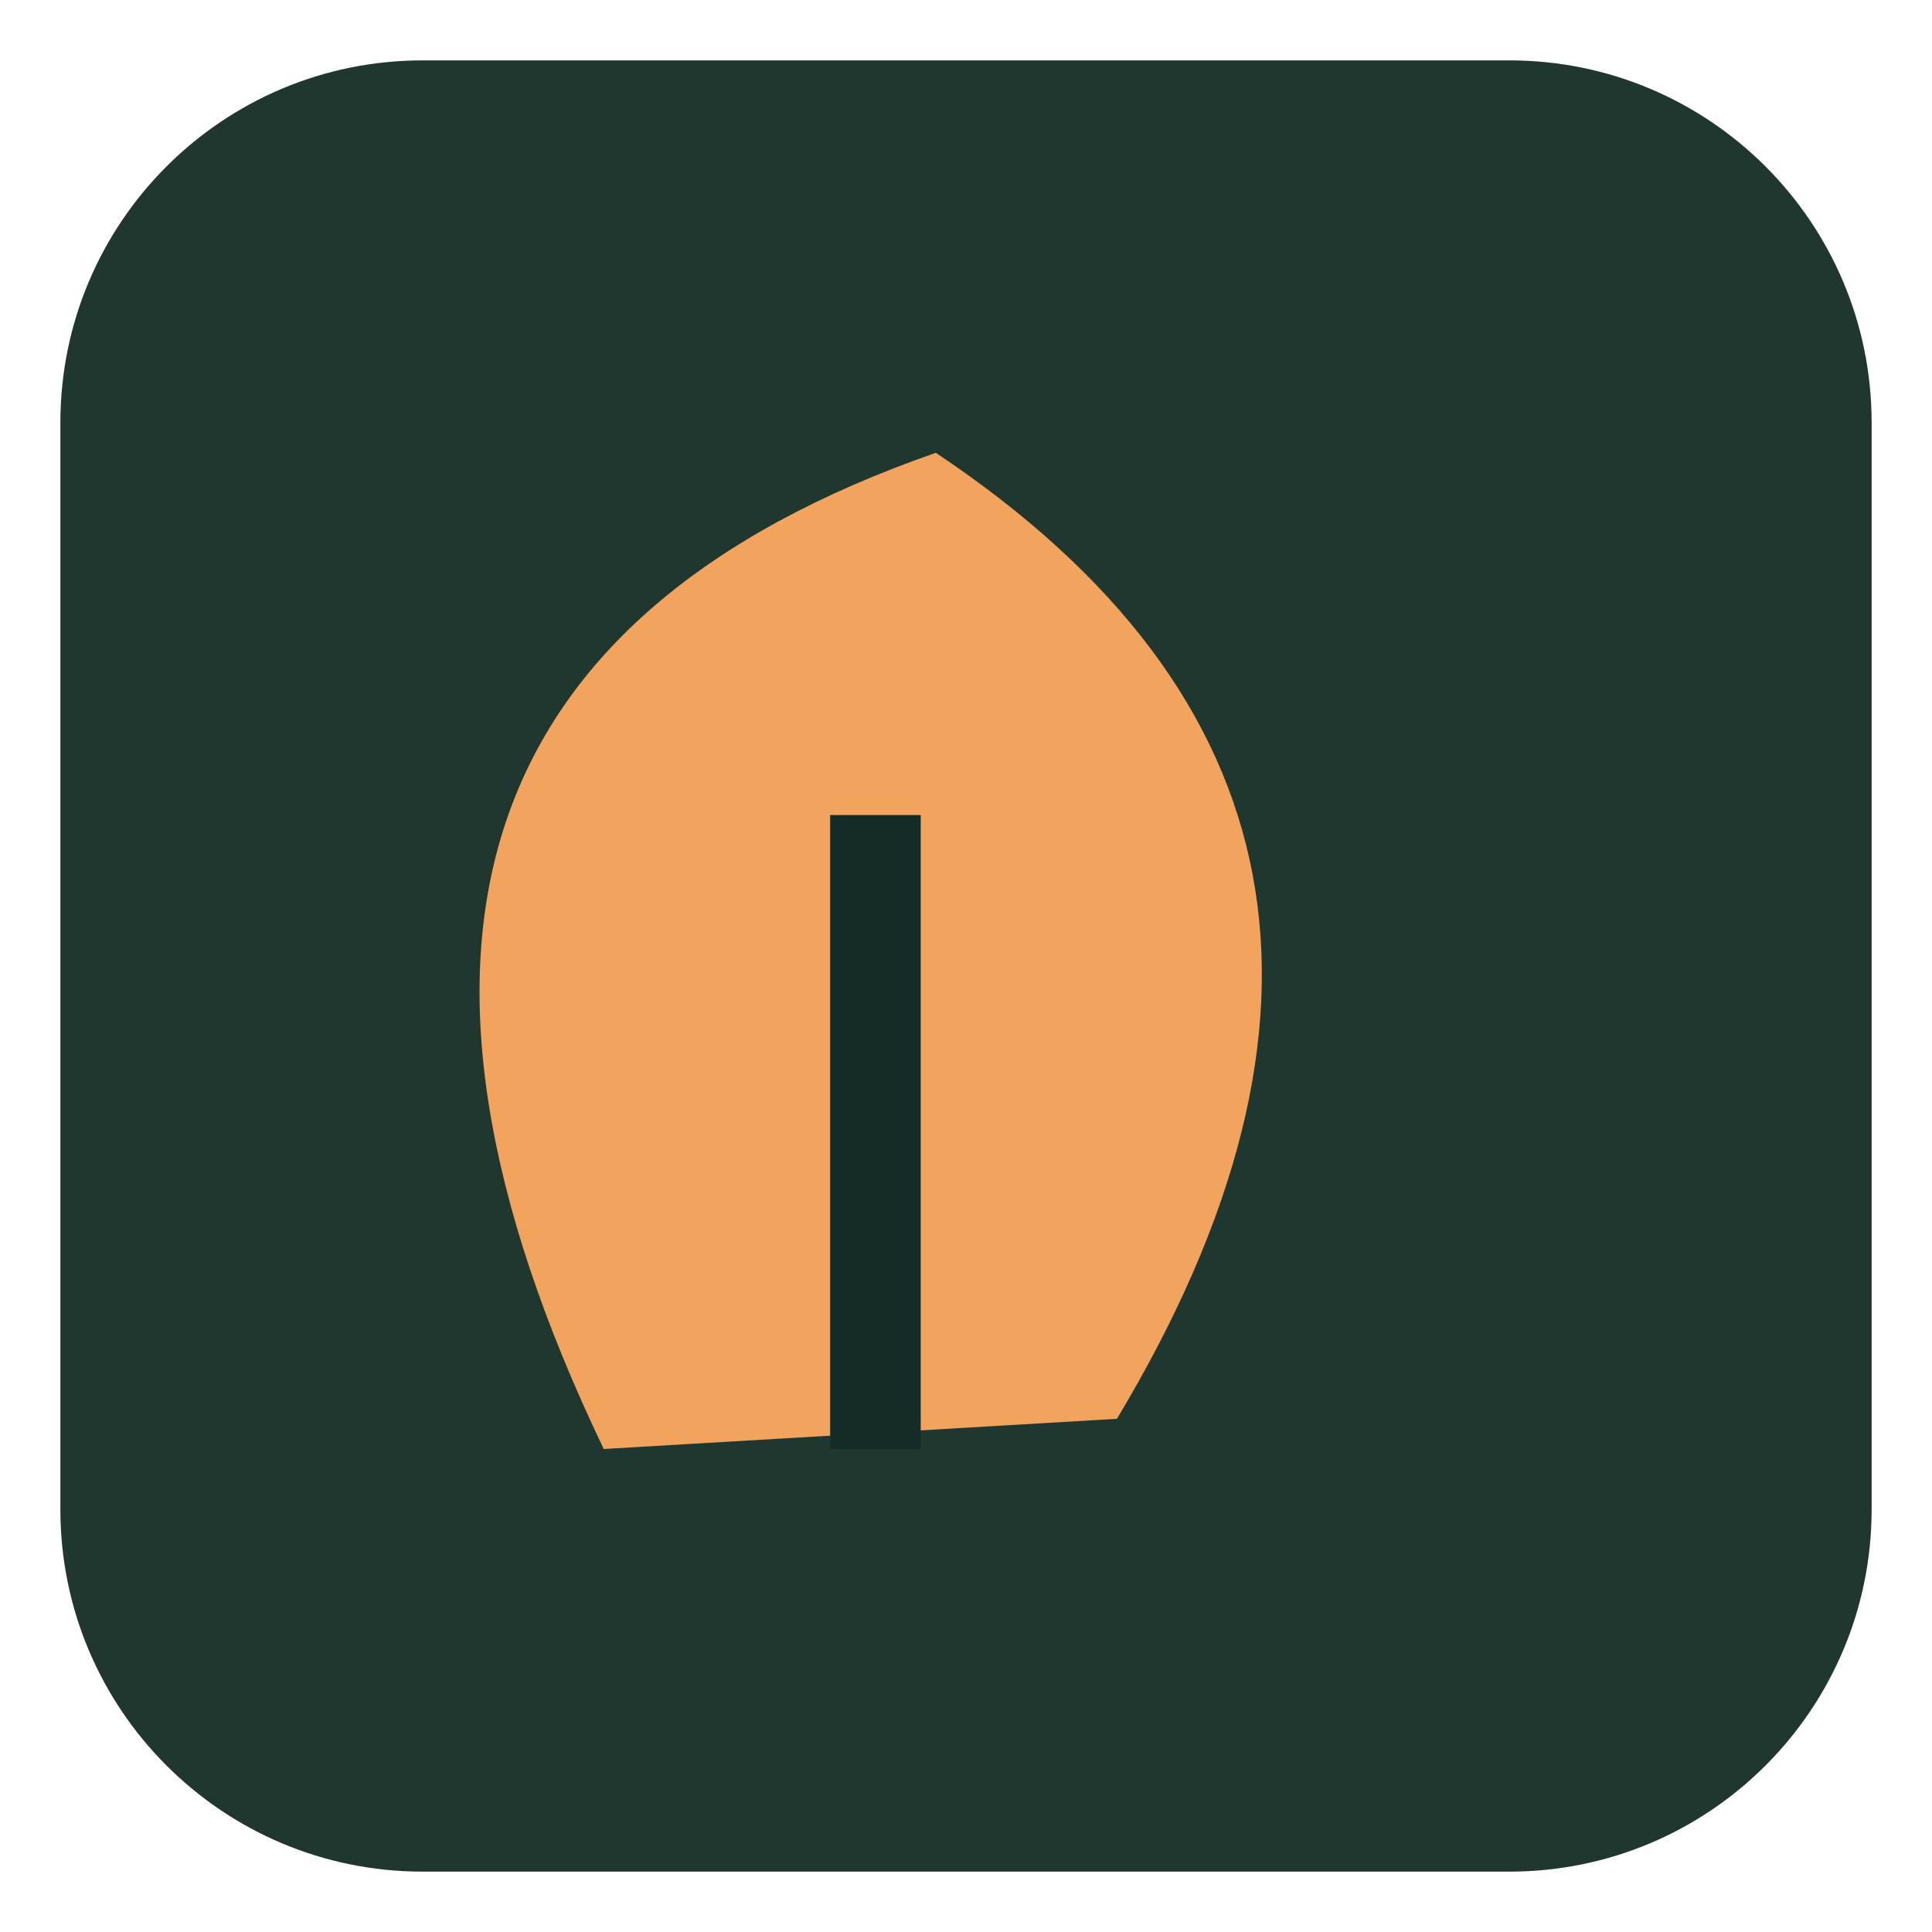
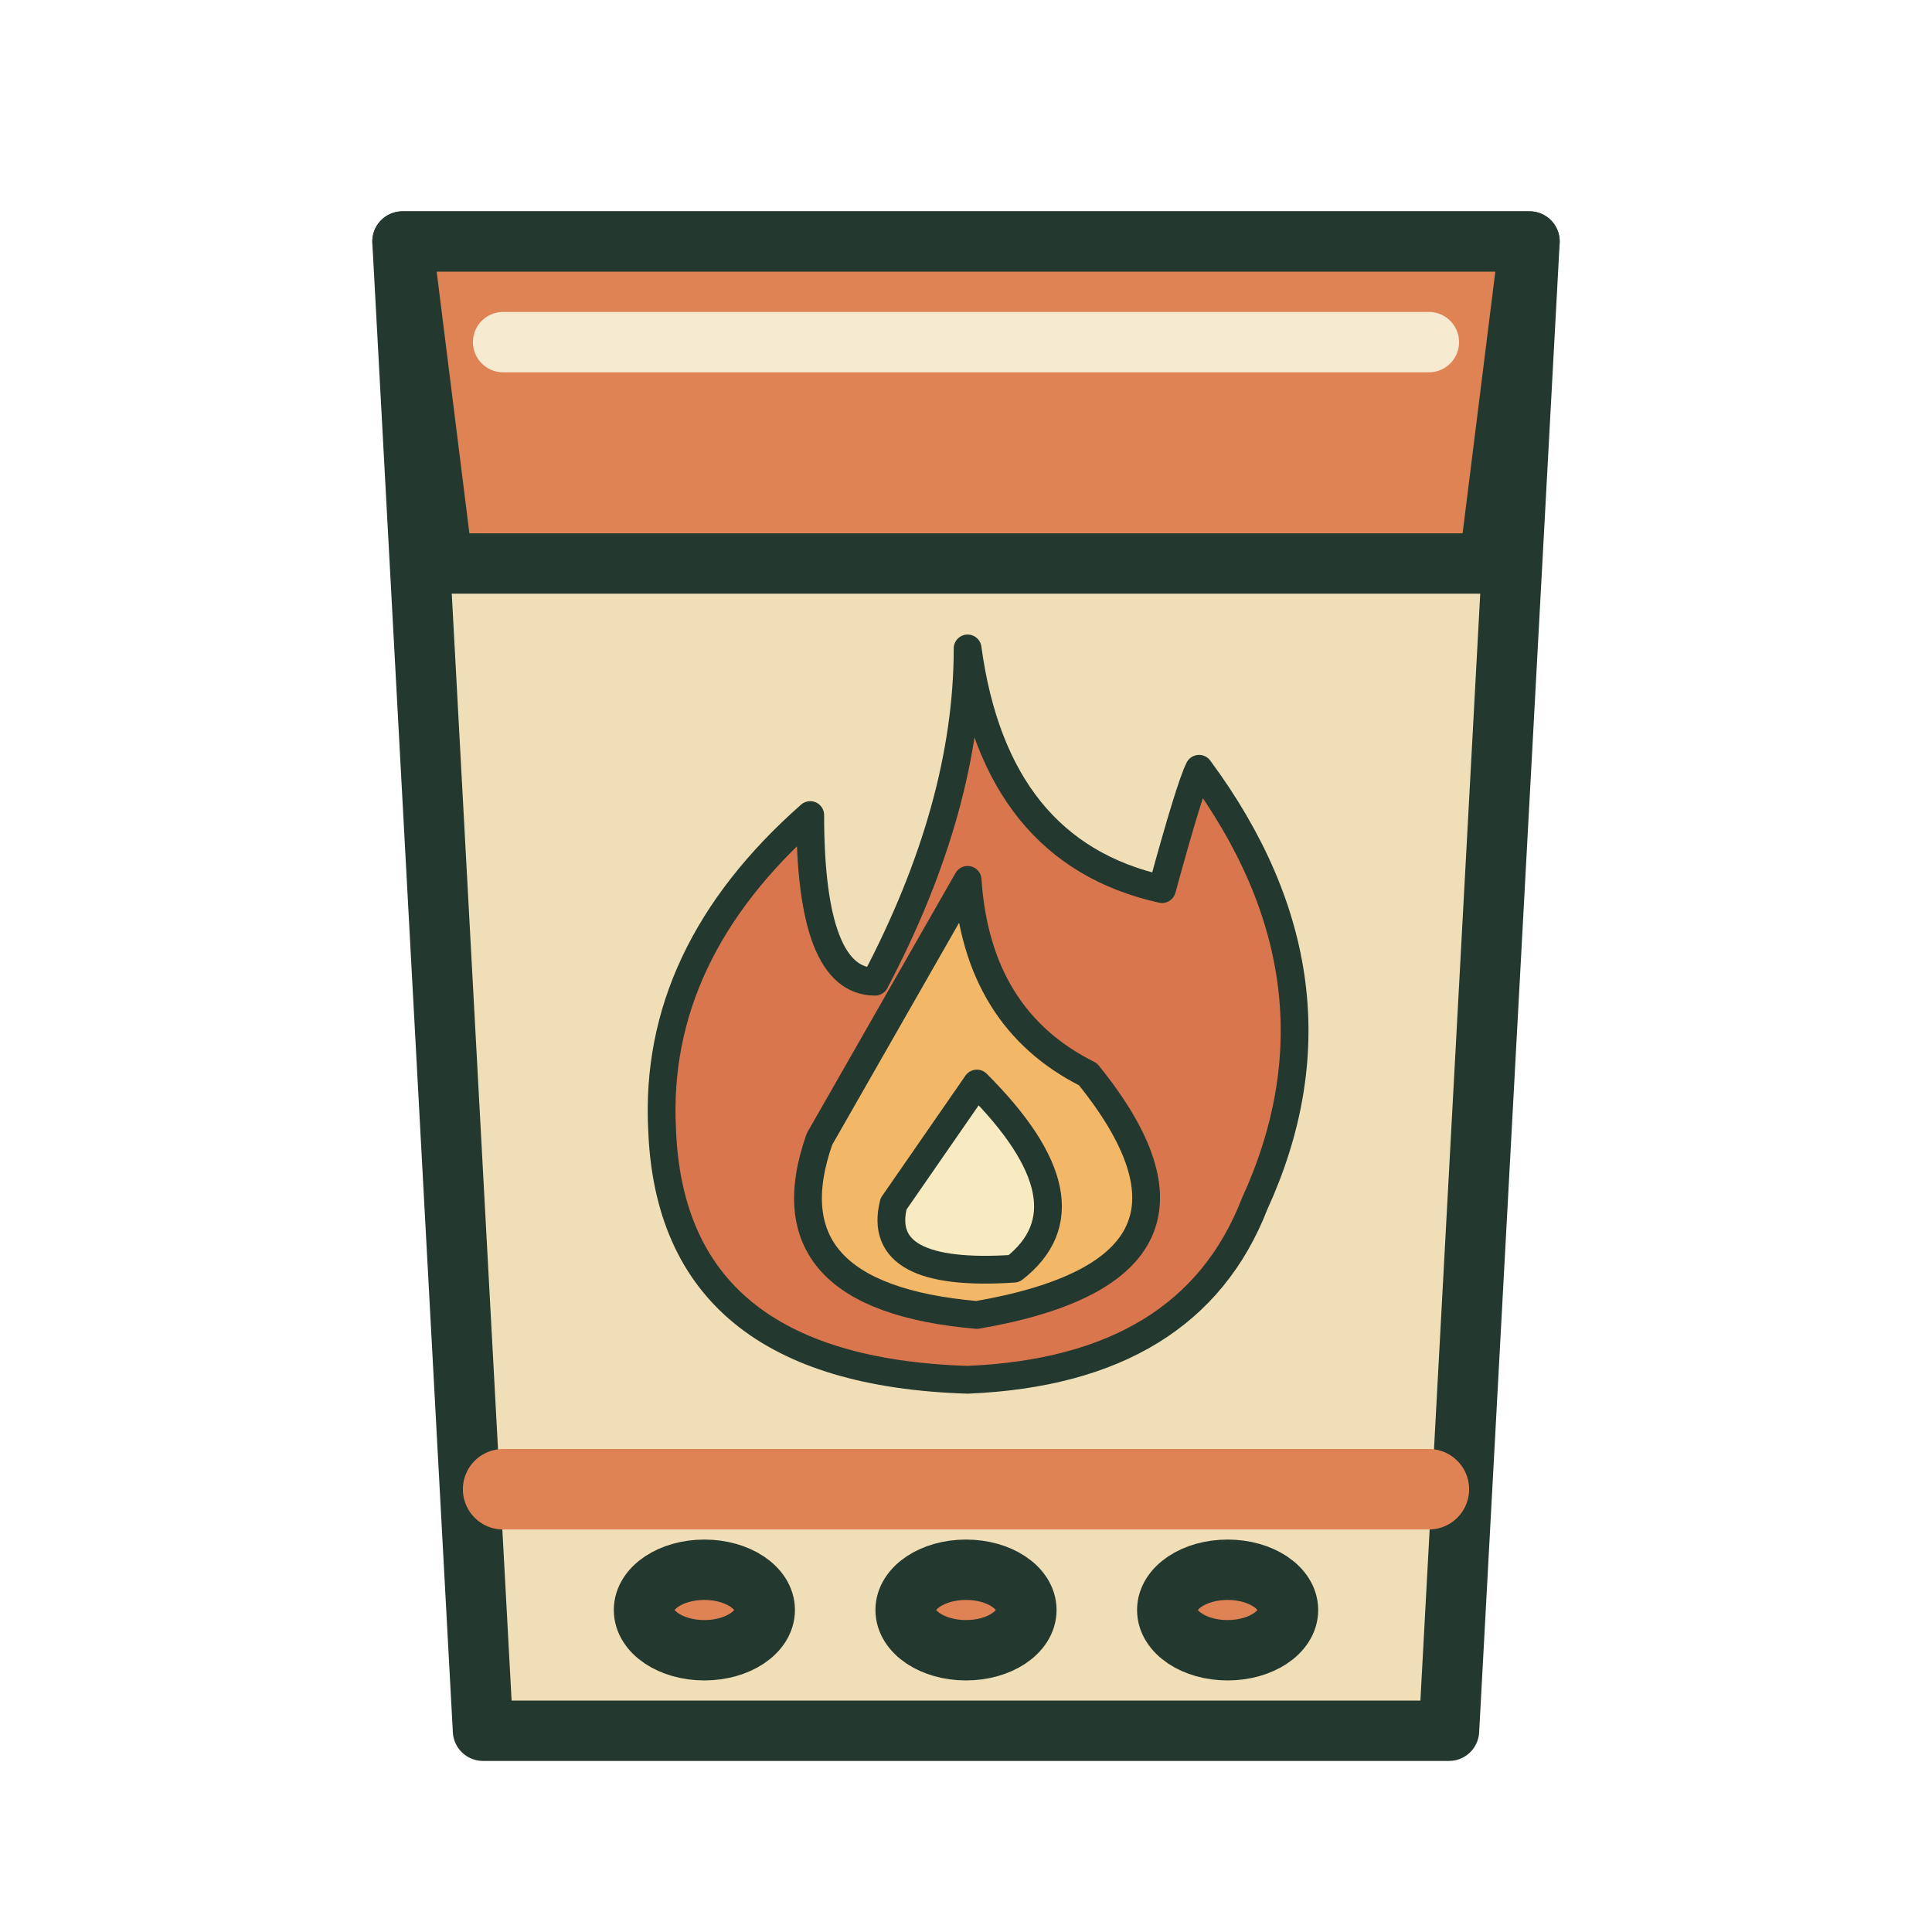
- <svg xmlns="http://www.w3.org/2000/svg" width="64" height="64" viewBox="0 0 64 64">
-   <rect x="2" y="2" width="60" height="60" rx="12" fill="#20372f" />
-   <g fill="#f2a35e">
-     <path d="M20 48Q8 23 31 15Q49 27 37 47Z" />
-     <path d="M29 48V27" fill="none" stroke="#142b28" stroke-width="3" />
+ <svg xmlns="http://www.w3.org/2000/svg" width="96" height="96" viewBox="0 0 96 96">
+   <g stroke="#23382e" stroke-width="3" stroke-linejoin="round" stroke-linecap="round">
+     <path d="M20 12H76L72 86H24Z" fill="#f0dfb6" />
+     <path d="M20 12H76L74 28H22Z" fill="#df8355" />
+     <path d="M25 17H71" stroke="#f6ebd0" />
+     <g transform="translate(26 29) scale(.46)">
+       <path d="M48 7Q51 29 69 33 72 22 73 20 90 43 79 67 72 85 48 86 16 85 15 59 14 40 31 25 31 43 38 43 48 24 48 7Z" fill="#d9764e" />
+       <path d="M48 32Q49 47 61 53 78 74 49 79 26 77 32 60Z" fill="#f3b768" />
+       <path d="M49 54Q62 67 53 74 38 75 40 67Z" fill="#f8ebc2" />
+     </g>
+     <path d="M25 74H71" stroke="#df8355" stroke-width="4" />
+     <g fill="#df8355">
+       <ellipse cx="35" cy="80" rx="3" ry="2" />
+       <ellipse cx="48" cy="80" rx="3" ry="2" />
+       <ellipse cx="61" cy="80" rx="3" ry="2" />
+     </g>
  </g>
</svg>
